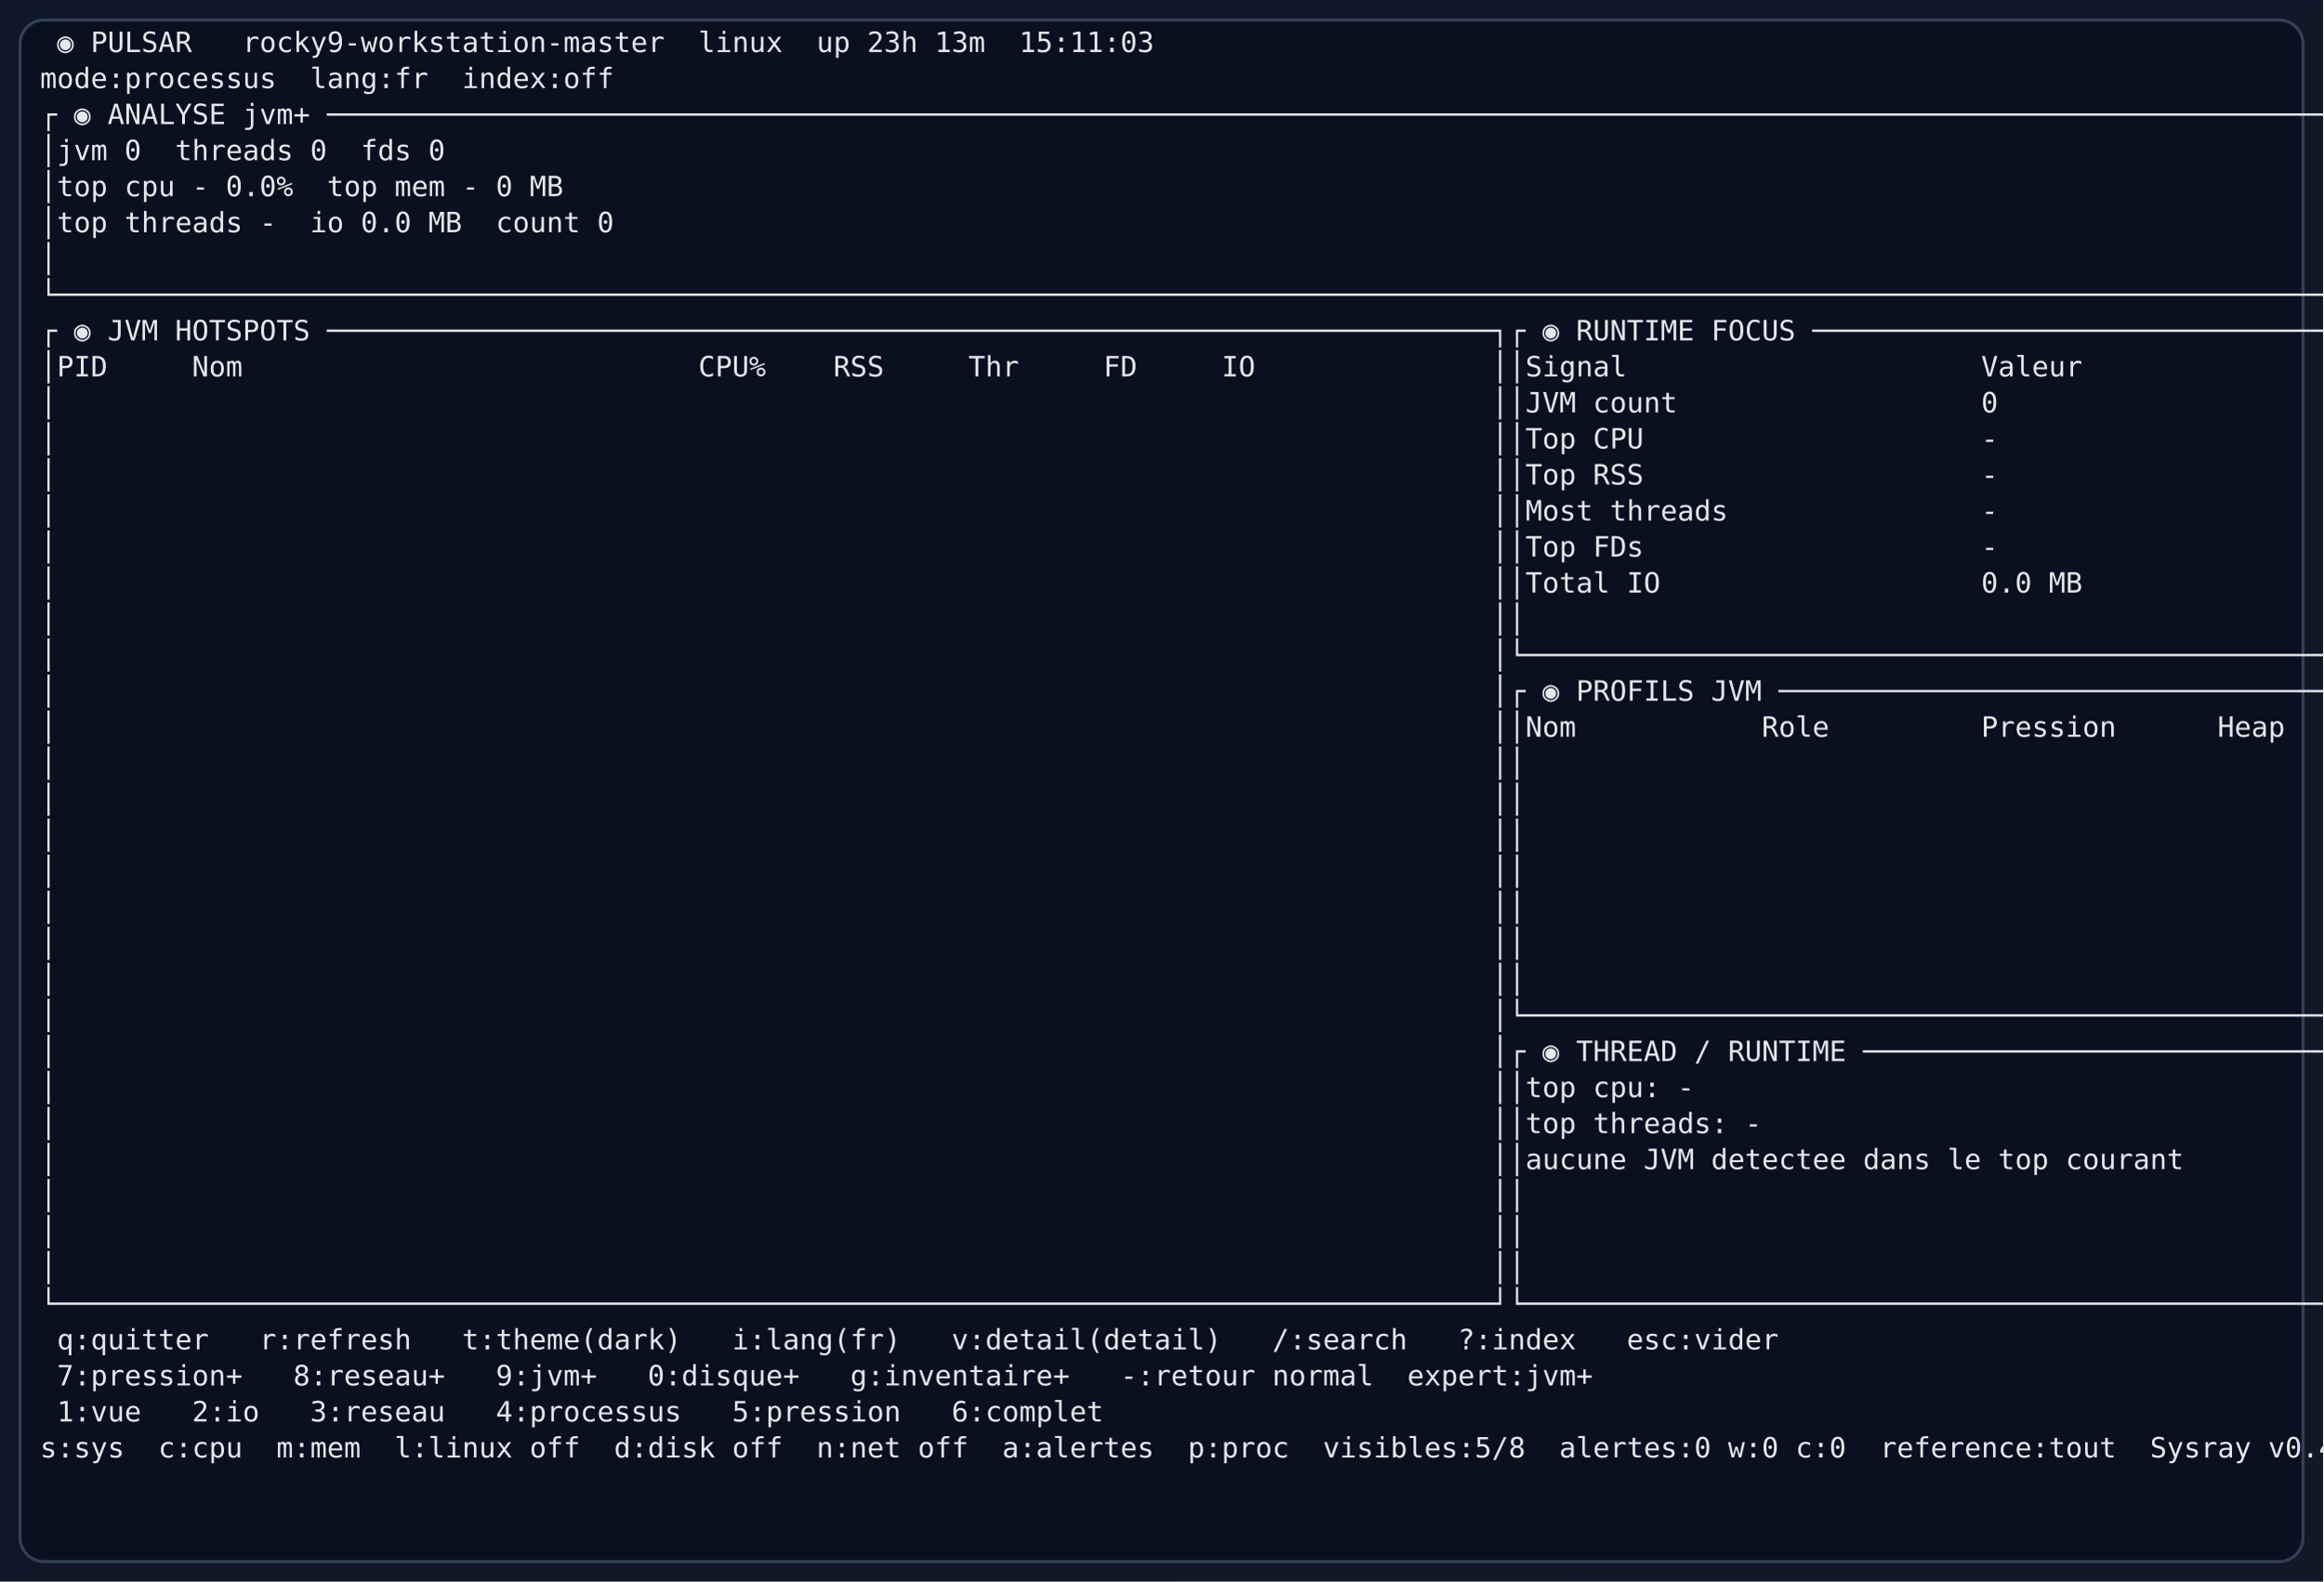
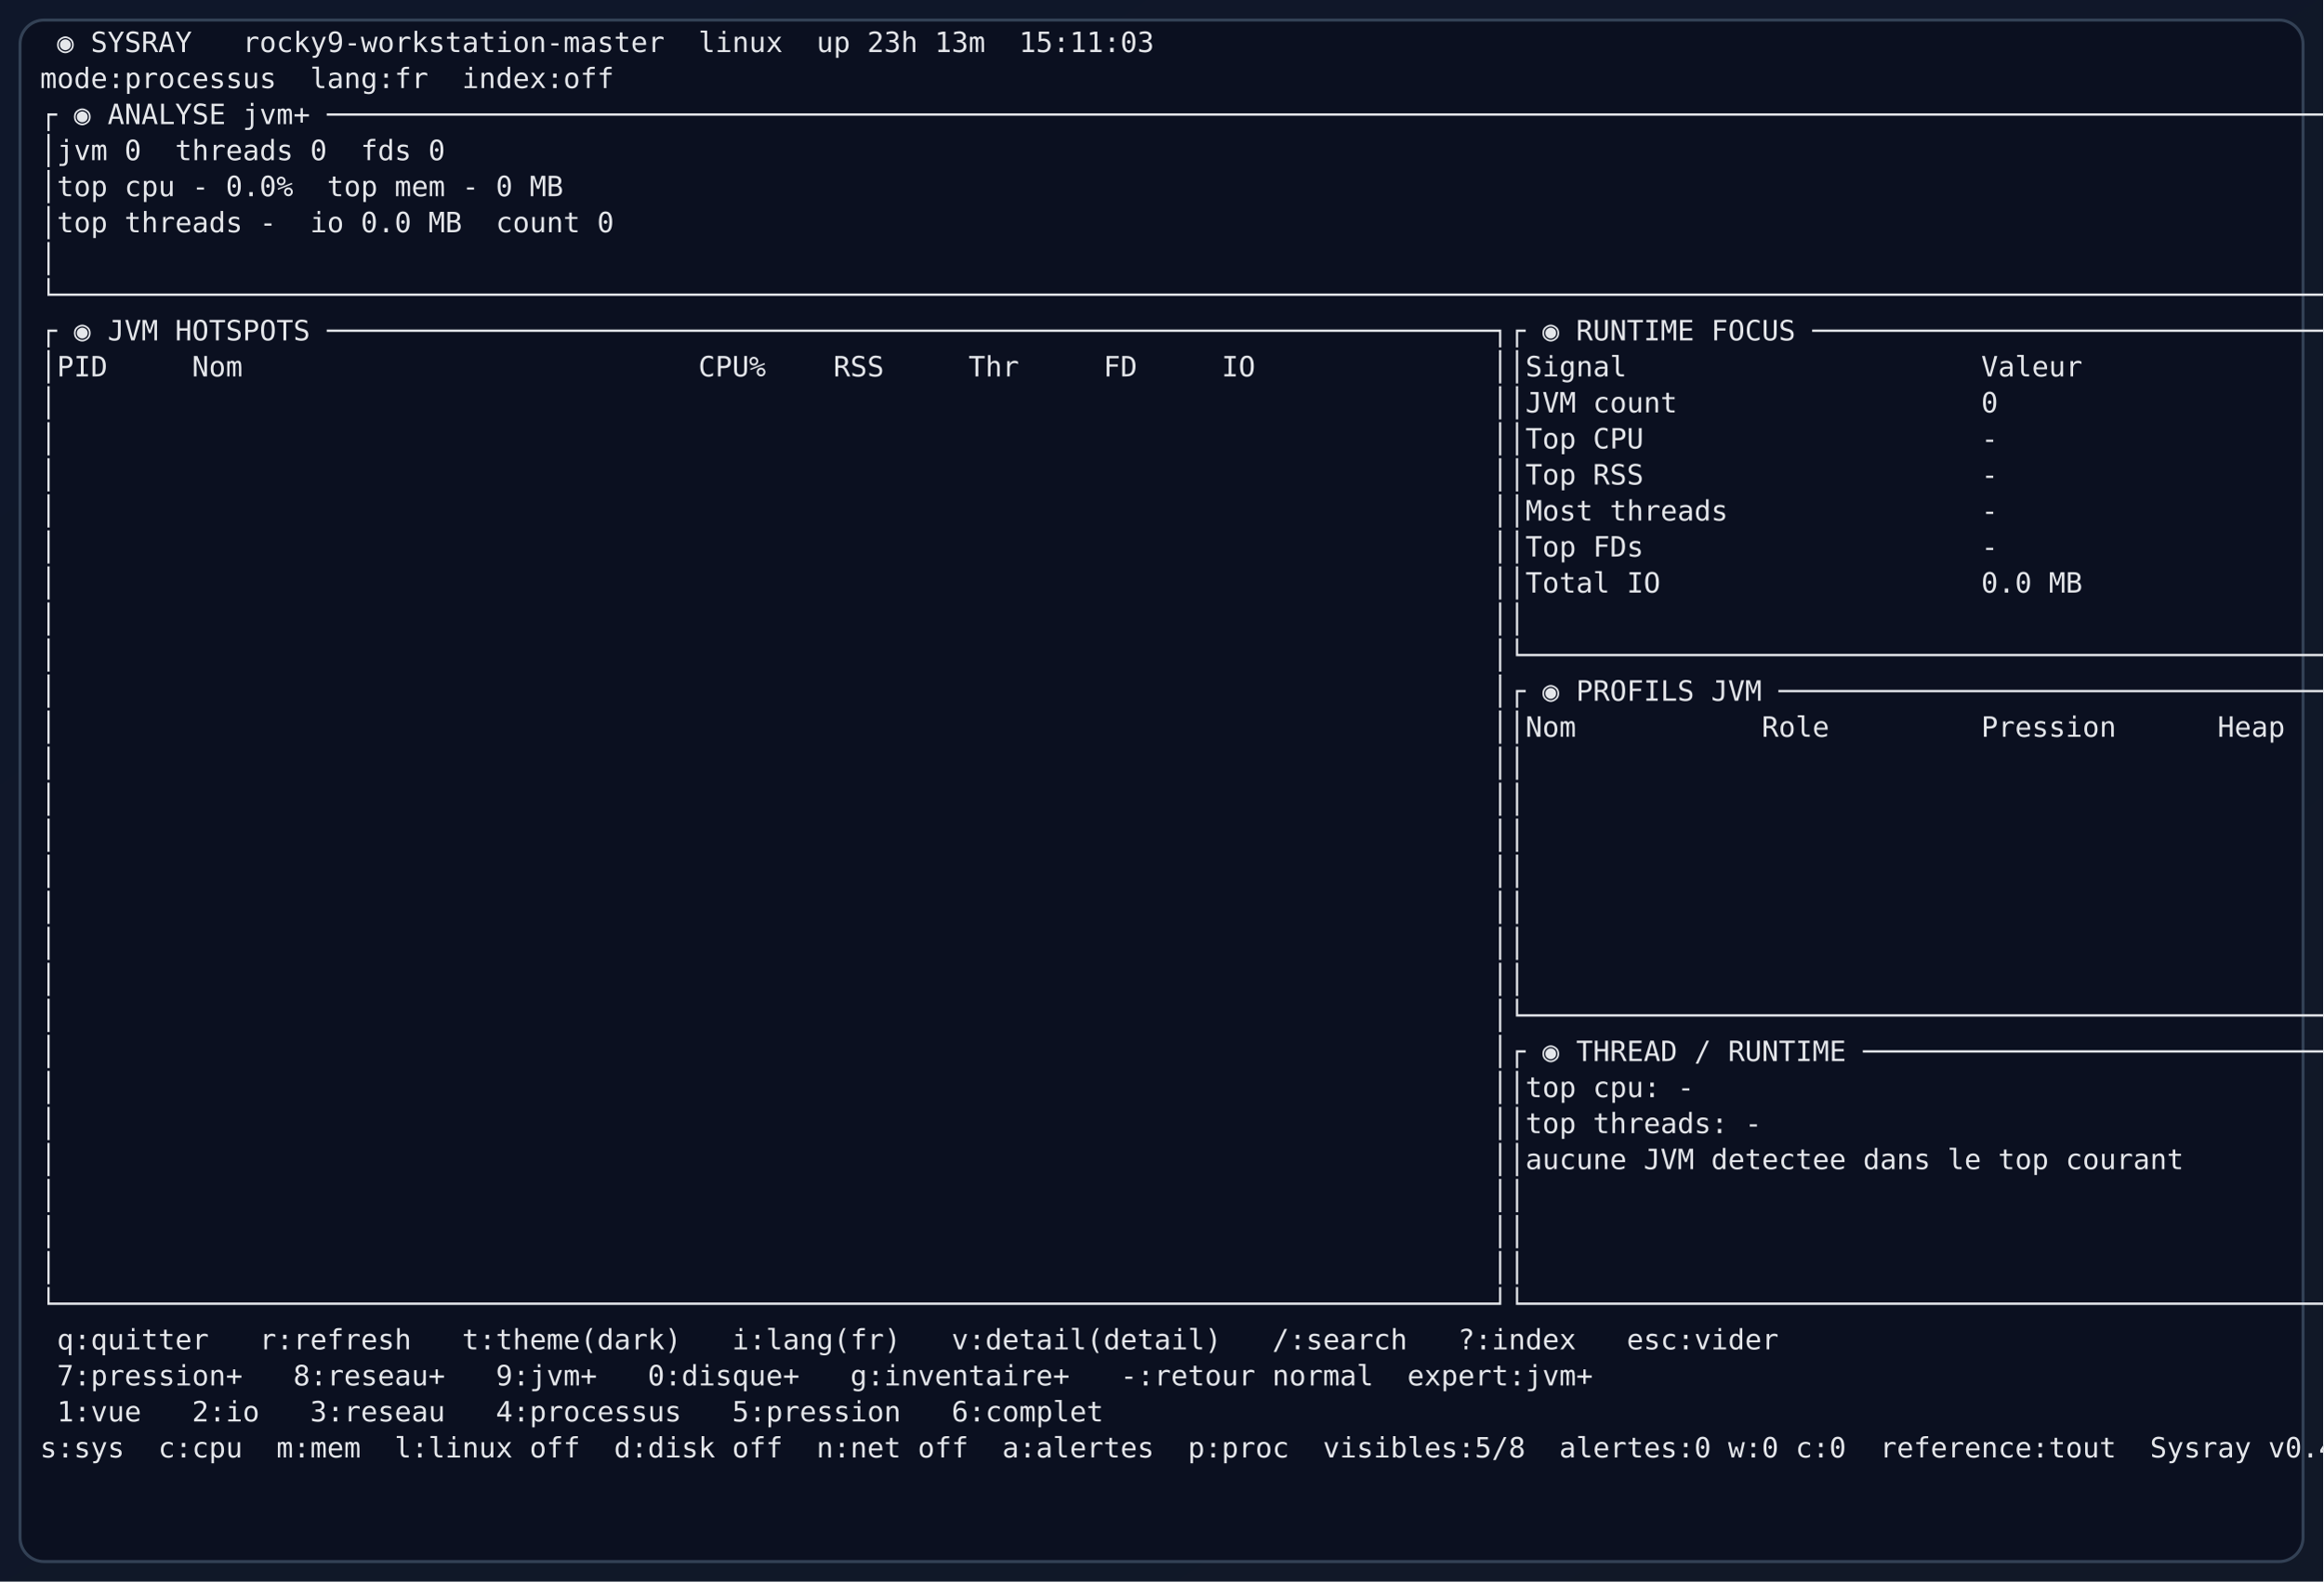
<svg xmlns="http://www.w3.org/2000/svg" width="1160" height="790" viewBox="0 0 1160 790" role="img" aria-label="Sysray expert JVM view">
  <defs>
    <linearGradient id="bg" x1="0" x2="1" y1="0" y2="1">
      <stop offset="0%" stop-color="#0f172a" />
      <stop offset="100%" stop-color="#111827" />
    </linearGradient>
  </defs>
  <rect width="1160" height="790" fill="url(#bg)" />
  <rect x="10" y="10" width="1140" height="770" rx="12" fill="#0b1020" stroke="#334155" stroke-width="1.5" />
-   <text x="20" y="26" fill="#e5e7eb" font-size="14" font-family="ui-monospace, SFMono-Regular, Menlo, Consolas, monospace" xml:space="preserve"> ◉ PULSAR   rocky9-workstation-master  linux  up 23h 13m  15:11:03</text>
+   <text x="20" y="26" fill="#e5e7eb" font-size="14" font-family="ui-monospace, SFMono-Regular, Menlo, Consolas, monospace" xml:space="preserve"> ◉ SYSRAY   rocky9-workstation-master  linux  up 23h 13m  15:11:03</text>
  <text x="20" y="44" fill="#e5e7eb" font-size="14" font-family="ui-monospace, SFMono-Regular, Menlo, Consolas, monospace" xml:space="preserve">mode:processus  lang:fr  index:off</text>
  <text x="20" y="62" fill="#e5e7eb" font-size="14" font-family="ui-monospace, SFMono-Regular, Menlo, Consolas, monospace" xml:space="preserve">┌ ◉ ANALYSE jvm+ ──────────────────────────────────────────────────────────────────────────────────────────────────────────────────────────┐</text>
  <text x="20" y="80" fill="#e5e7eb" font-size="14" font-family="ui-monospace, SFMono-Regular, Menlo, Consolas, monospace" xml:space="preserve">│jvm 0  threads 0  fds 0                                                                                                                   │</text>
  <text x="20" y="98" fill="#e5e7eb" font-size="14" font-family="ui-monospace, SFMono-Regular, Menlo, Consolas, monospace" xml:space="preserve">│top cpu - 0.0%  top mem - 0 MB                                                                                                            │</text>
  <text x="20" y="116" fill="#e5e7eb" font-size="14" font-family="ui-monospace, SFMono-Regular, Menlo, Consolas, monospace" xml:space="preserve">│top threads -  io 0.0 MB  count 0                                                                                                         │</text>
  <text x="20" y="134" fill="#e5e7eb" font-size="14" font-family="ui-monospace, SFMono-Regular, Menlo, Consolas, monospace" xml:space="preserve">│                                                                                                                                          │</text>
  <text x="20" y="152" fill="#e5e7eb" font-size="14" font-family="ui-monospace, SFMono-Regular, Menlo, Consolas, monospace" xml:space="preserve">└──────────────────────────────────────────────────────────────────────────────────────────────────────────────────────────────────────────┘</text>
  <text x="20" y="170" fill="#e5e7eb" font-size="14" font-family="ui-monospace, SFMono-Regular, Menlo, Consolas, monospace" xml:space="preserve">┌ ◉ JVM HOTSPOTS ─────────────────────────────────────────────────────────────────────┐┌ ◉ RUNTIME FOCUS ──────────────────────────────────┐</text>
  <text x="20" y="188" fill="#e5e7eb" font-size="14" font-family="ui-monospace, SFMono-Regular, Menlo, Consolas, monospace" xml:space="preserve">│PID     Nom                           CPU%    RSS     Thr     FD     IO              ││Signal                     Valeur                  │</text>
  <text x="20" y="206" fill="#e5e7eb" font-size="14" font-family="ui-monospace, SFMono-Regular, Menlo, Consolas, monospace" xml:space="preserve">│                                                                                     ││JVM count                  0                       │</text>
  <text x="20" y="224" fill="#e5e7eb" font-size="14" font-family="ui-monospace, SFMono-Regular, Menlo, Consolas, monospace" xml:space="preserve">│                                                                                     ││Top CPU                    -                       │</text>
  <text x="20" y="242" fill="#e5e7eb" font-size="14" font-family="ui-monospace, SFMono-Regular, Menlo, Consolas, monospace" xml:space="preserve">│                                                                                     ││Top RSS                    -                       │</text>
  <text x="20" y="260" fill="#e5e7eb" font-size="14" font-family="ui-monospace, SFMono-Regular, Menlo, Consolas, monospace" xml:space="preserve">│                                                                                     ││Most threads               -                       │</text>
  <text x="20" y="278" fill="#e5e7eb" font-size="14" font-family="ui-monospace, SFMono-Regular, Menlo, Consolas, monospace" xml:space="preserve">│                                                                                     ││Top FDs                    -                       │</text>
  <text x="20" y="296" fill="#e5e7eb" font-size="14" font-family="ui-monospace, SFMono-Regular, Menlo, Consolas, monospace" xml:space="preserve">│                                                                                     ││Total IO                   0.0 MB                  │</text>
  <text x="20" y="314" fill="#e5e7eb" font-size="14" font-family="ui-monospace, SFMono-Regular, Menlo, Consolas, monospace" xml:space="preserve">│                                                                                     ││                                                   │</text>
  <text x="20" y="332" fill="#e5e7eb" font-size="14" font-family="ui-monospace, SFMono-Regular, Menlo, Consolas, monospace" xml:space="preserve">│                                                                                     │└───────────────────────────────────────────────────┘</text>
  <text x="20" y="350" fill="#e5e7eb" font-size="14" font-family="ui-monospace, SFMono-Regular, Menlo, Consolas, monospace" xml:space="preserve">│                                                                                     │┌ ◉ PROFILS JVM ────────────────────────────────────┐</text>
  <text x="20" y="368" fill="#e5e7eb" font-size="14" font-family="ui-monospace, SFMono-Regular, Menlo, Consolas, monospace" xml:space="preserve">│                                                                                     ││Nom           Role         Pression      Heap      │</text>
  <text x="20" y="386" fill="#e5e7eb" font-size="14" font-family="ui-monospace, SFMono-Regular, Menlo, Consolas, monospace" xml:space="preserve">│                                                                                     ││                                                   │</text>
  <text x="20" y="404" fill="#e5e7eb" font-size="14" font-family="ui-monospace, SFMono-Regular, Menlo, Consolas, monospace" xml:space="preserve">│                                                                                     ││                                                   │</text>
  <text x="20" y="422" fill="#e5e7eb" font-size="14" font-family="ui-monospace, SFMono-Regular, Menlo, Consolas, monospace" xml:space="preserve">│                                                                                     ││                                                   │</text>
  <text x="20" y="440" fill="#e5e7eb" font-size="14" font-family="ui-monospace, SFMono-Regular, Menlo, Consolas, monospace" xml:space="preserve">│                                                                                     ││                                                   │</text>
  <text x="20" y="458" fill="#e5e7eb" font-size="14" font-family="ui-monospace, SFMono-Regular, Menlo, Consolas, monospace" xml:space="preserve">│                                                                                     ││                                                   │</text>
  <text x="20" y="476" fill="#e5e7eb" font-size="14" font-family="ui-monospace, SFMono-Regular, Menlo, Consolas, monospace" xml:space="preserve">│                                                                                     ││                                                   │</text>
  <text x="20" y="494" fill="#e5e7eb" font-size="14" font-family="ui-monospace, SFMono-Regular, Menlo, Consolas, monospace" xml:space="preserve">│                                                                                     ││                                                   │</text>
  <text x="20" y="512" fill="#e5e7eb" font-size="14" font-family="ui-monospace, SFMono-Regular, Menlo, Consolas, monospace" xml:space="preserve">│                                                                                     │└───────────────────────────────────────────────────┘</text>
  <text x="20" y="530" fill="#e5e7eb" font-size="14" font-family="ui-monospace, SFMono-Regular, Menlo, Consolas, monospace" xml:space="preserve">│                                                                                     │┌ ◉ THREAD / RUNTIME ───────────────────────────────┐</text>
  <text x="20" y="548" fill="#e5e7eb" font-size="14" font-family="ui-monospace, SFMono-Regular, Menlo, Consolas, monospace" xml:space="preserve">│                                                                                     ││top cpu: -                                         │</text>
  <text x="20" y="566" fill="#e5e7eb" font-size="14" font-family="ui-monospace, SFMono-Regular, Menlo, Consolas, monospace" xml:space="preserve">│                                                                                     ││top threads: -                                     │</text>
  <text x="20" y="584" fill="#e5e7eb" font-size="14" font-family="ui-monospace, SFMono-Regular, Menlo, Consolas, monospace" xml:space="preserve">│                                                                                     ││aucune JVM detectee dans le top courant            │</text>
  <text x="20" y="602" fill="#e5e7eb" font-size="14" font-family="ui-monospace, SFMono-Regular, Menlo, Consolas, monospace" xml:space="preserve">│                                                                                     ││                                                   │</text>
  <text x="20" y="620" fill="#e5e7eb" font-size="14" font-family="ui-monospace, SFMono-Regular, Menlo, Consolas, monospace" xml:space="preserve">│                                                                                     ││                                                   │</text>
  <text x="20" y="638" fill="#e5e7eb" font-size="14" font-family="ui-monospace, SFMono-Regular, Menlo, Consolas, monospace" xml:space="preserve">│                                                                                     ││                                                   │</text>
  <text x="20" y="656" fill="#e5e7eb" font-size="14" font-family="ui-monospace, SFMono-Regular, Menlo, Consolas, monospace" xml:space="preserve">└─────────────────────────────────────────────────────────────────────────────────────┘└───────────────────────────────────────────────────┘</text>
  <text x="20" y="674" fill="#e5e7eb" font-size="14" font-family="ui-monospace, SFMono-Regular, Menlo, Consolas, monospace" xml:space="preserve"> q:quitter   r:refresh   t:theme(dark)   i:lang(fr)   v:detail(detail)   /:search   ?:index   esc:vider</text>
  <text x="20" y="692" fill="#e5e7eb" font-size="14" font-family="ui-monospace, SFMono-Regular, Menlo, Consolas, monospace" xml:space="preserve"> 7:pression+   8:reseau+   9:jvm+   0:disque+   g:inventaire+   -:retour normal  expert:jvm+</text>
  <text x="20" y="710" fill="#e5e7eb" font-size="14" font-family="ui-monospace, SFMono-Regular, Menlo, Consolas, monospace" xml:space="preserve"> 1:vue   2:io   3:reseau   4:processus   5:pression   6:complet</text>
  <text x="20" y="728" fill="#e5e7eb" font-size="14" font-family="ui-monospace, SFMono-Regular, Menlo, Consolas, monospace" xml:space="preserve">s:sys  c:cpu  m:mem  l:linux off  d:disk off  n:net off  a:alertes  p:proc  visibles:5/8  alertes:0 w:0 c:0  reference:tout  Sysray v0.4.0</text>
</svg>
